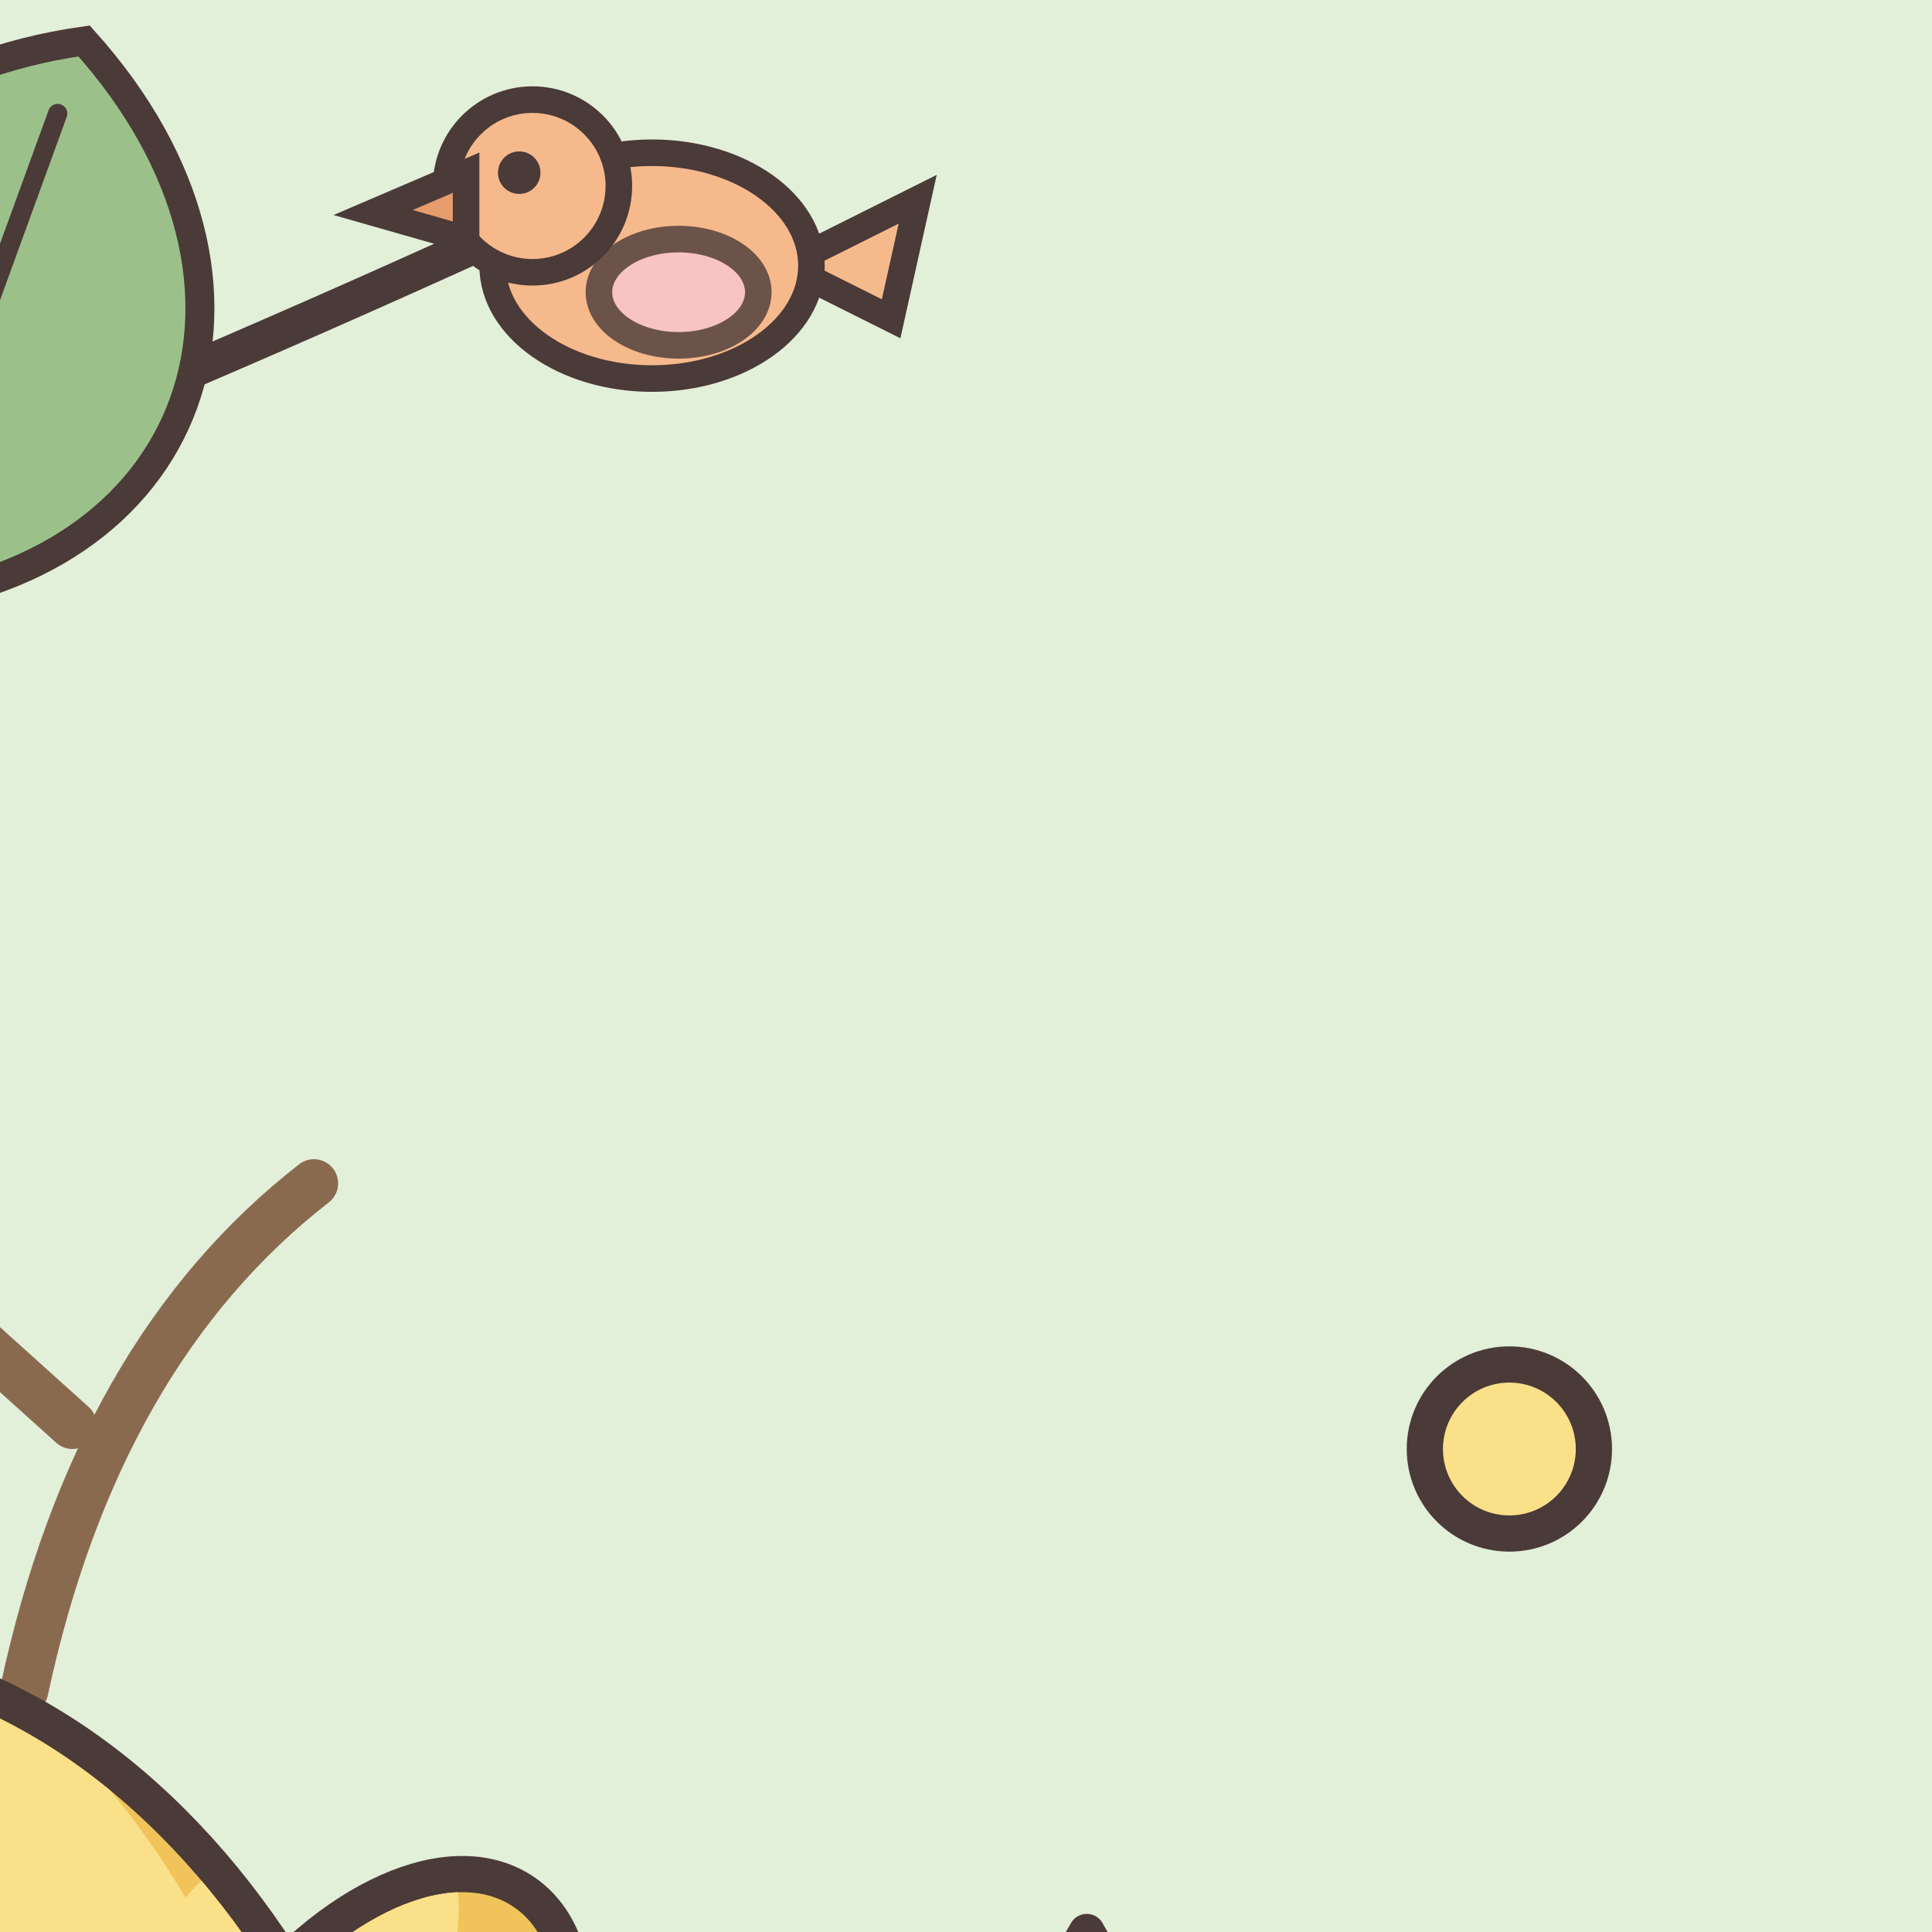
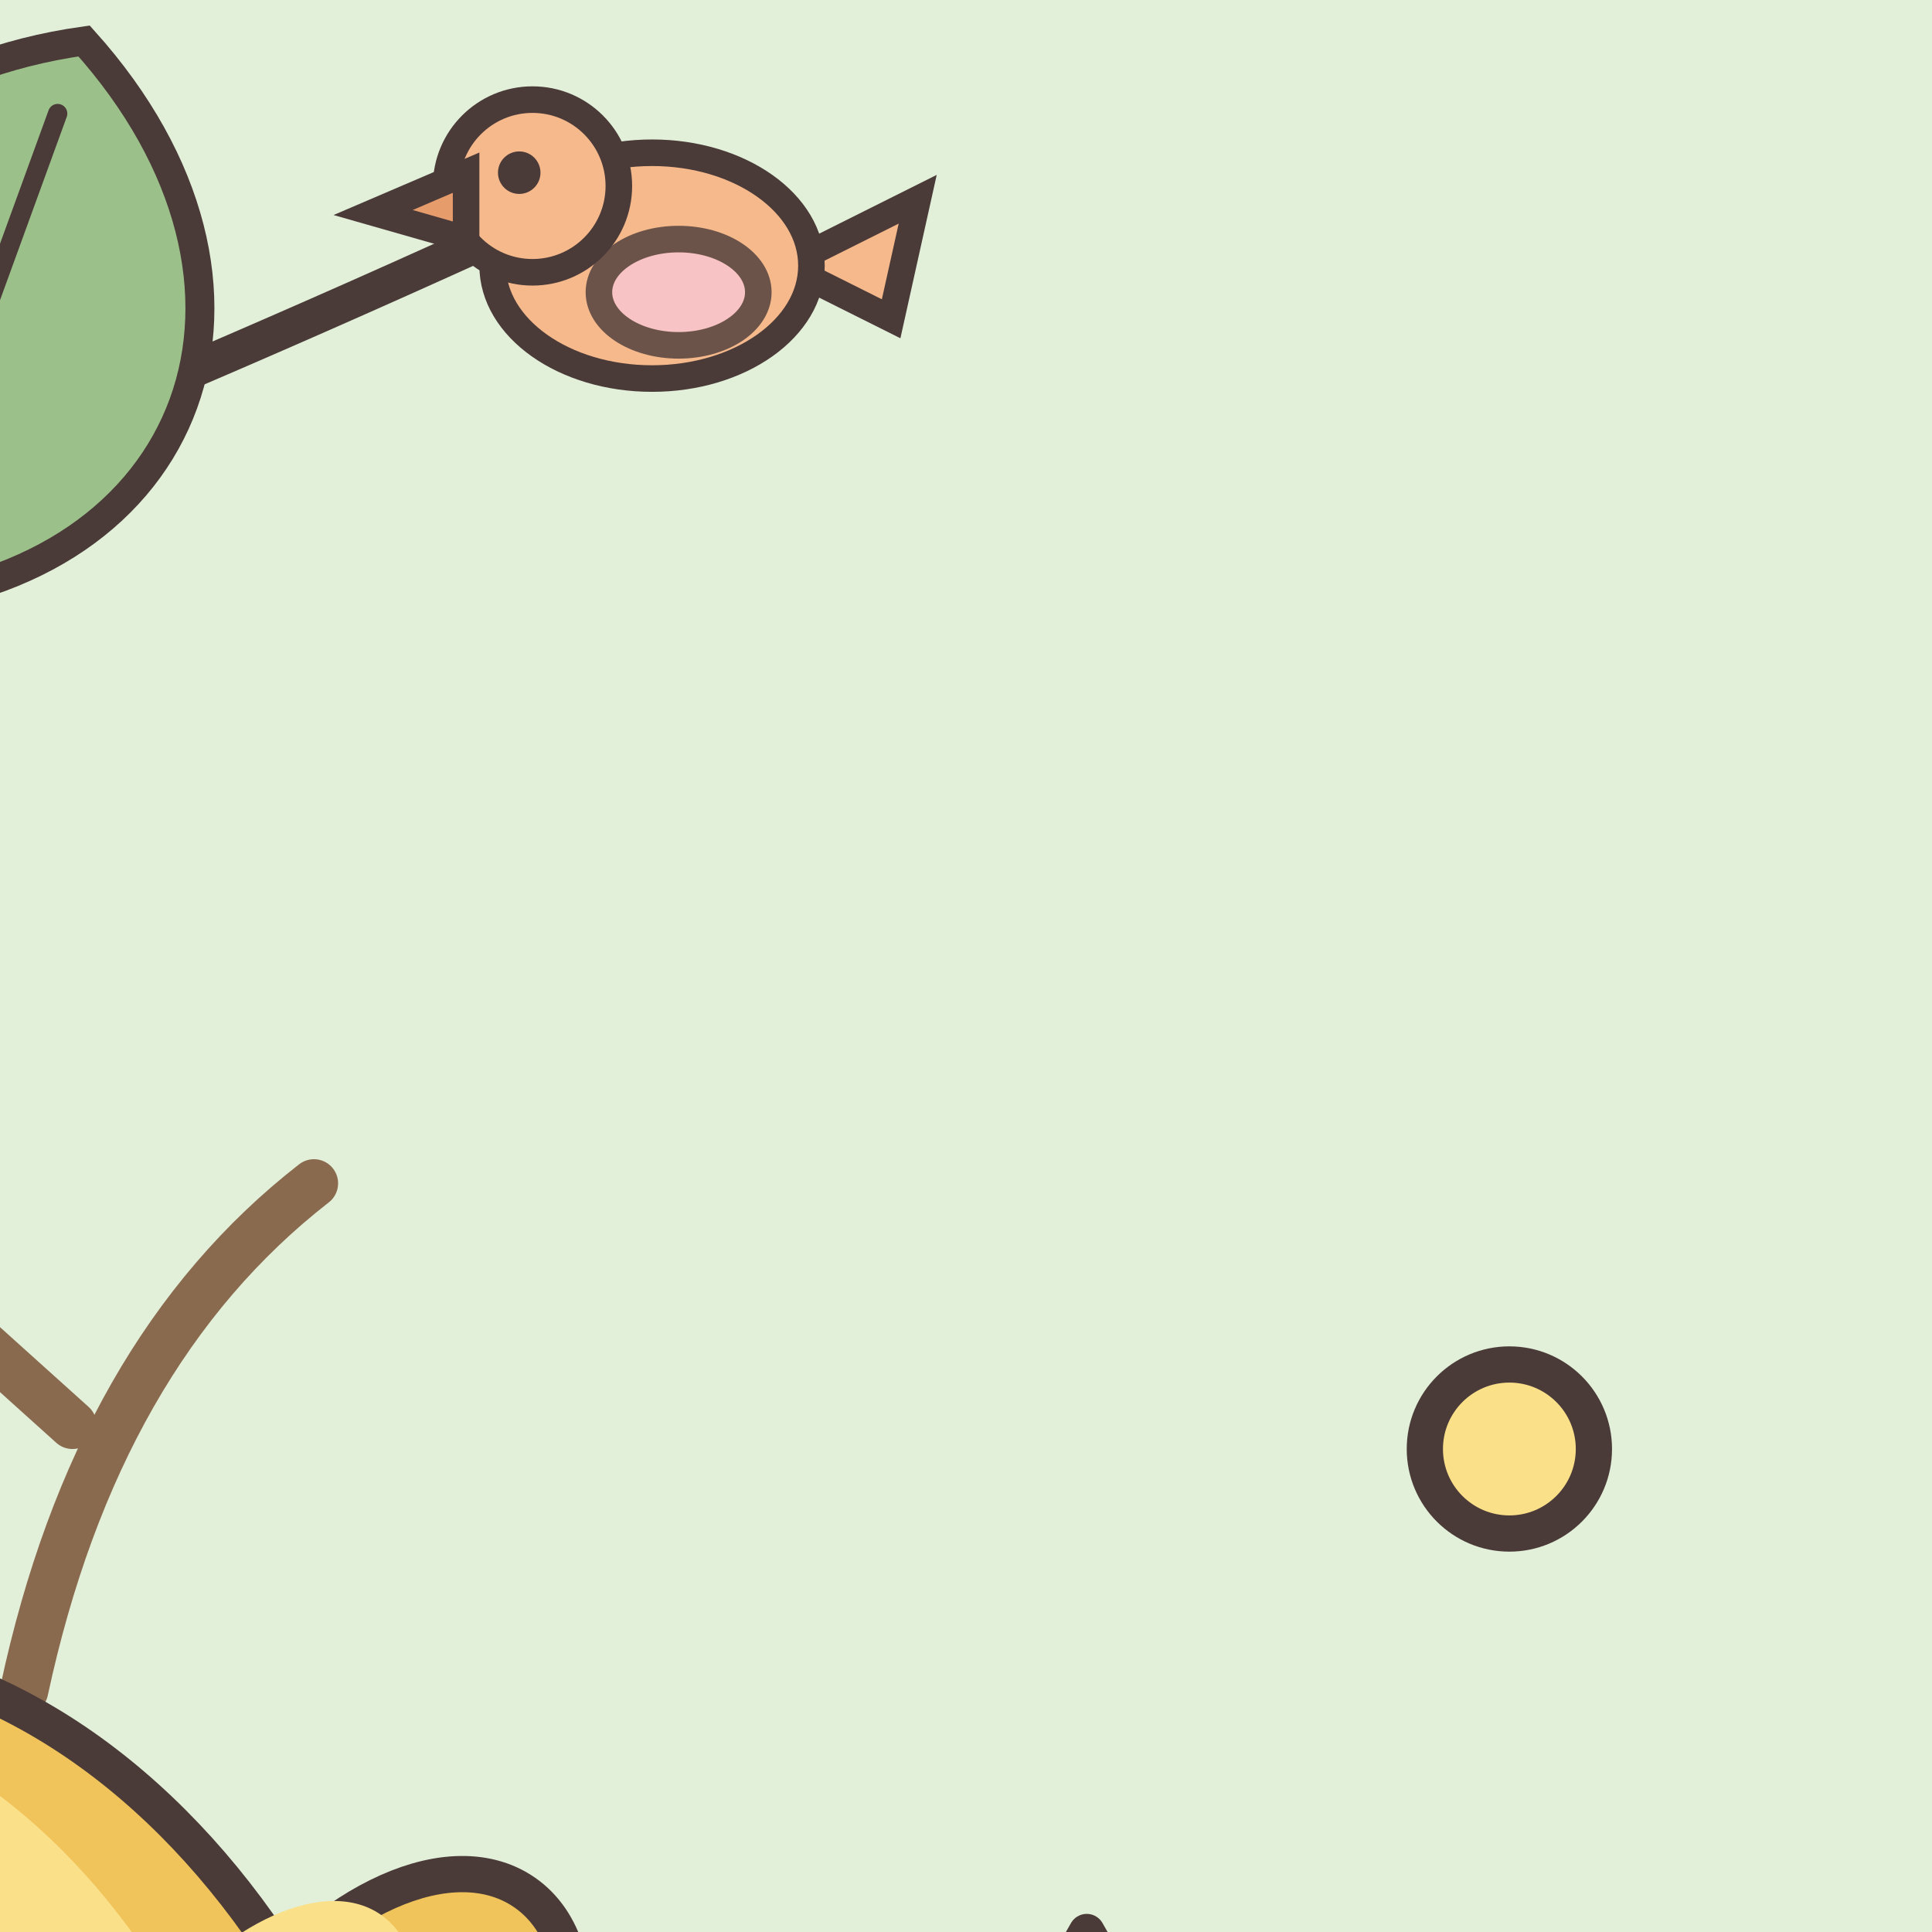
<svg xmlns="http://www.w3.org/2000/svg" width="160" height="160" viewBox="160 0 160 160">
  <rect width="320" height="320" fill="#e2efd9" />
  <path d="M327.0 224.0L333.0 224.0" fill="none" stroke="#f6b98c" stroke-width="3" stroke-linecap="round" stroke-linejoin="round" />
  <path d="M318.5 244.5L322.7 248.7" fill="none" stroke="#f6b98c" stroke-width="3" stroke-linecap="round" stroke-linejoin="round" />
  <path d="M298.0 253.0L298.0 259.0" fill="none" stroke="#f6b98c" stroke-width="3" stroke-linecap="round" stroke-linejoin="round" />
  <path d="M277.5 244.5L273.3 248.7" fill="none" stroke="#f6b98c" stroke-width="3" stroke-linecap="round" stroke-linejoin="round" />
  <path d="M269.0 224.0L263.0 224.0" fill="none" stroke="#f6b98c" stroke-width="3" stroke-linecap="round" stroke-linejoin="round" />
  <path d="M277.5 203.5L273.3 199.3" fill="none" stroke="#f6b98c" stroke-width="3" stroke-linecap="round" stroke-linejoin="round" />
  <path d="M298.0 195.0L298.0 189.0" fill="none" stroke="#f6b98c" stroke-width="3" stroke-linecap="round" stroke-linejoin="round" />
  <path d="M318.5 203.5L322.7 199.3" fill="none" stroke="#f6b98c" stroke-width="3" stroke-linecap="round" stroke-linejoin="round" />
  <circle cx="298" cy="224" r="24" fill="#f6b98c" stroke="#4a3a38" stroke-width="3" />
  <g transform="translate(250 238) scale(1.5)">
    <rect x="-4" y="22" width="8" height="12" fill="#8a6a4f" stroke="#4a3a38" stroke-width="2" />
    <path d="M0 -52L-16 -24H-8L-22 -2H-10L-26 22H26L10 -2H22L8 -24H16Z" fill="#bfe6d4" stroke="#4a3a38" stroke-width="2" stroke-linejoin="round" />
  </g>
  <g transform="translate(30 250) scale(1.2)">
    <rect x="-4" y="22" width="8" height="12" fill="#8a6a4f" stroke="#4a3a38" stroke-width="2" />
    <path d="M0 -52L-16 -24H-8L-22 -2H-10L-26 22H26L10 -2H22L8 -24H16Z" fill="#bfe6d4" stroke="#4a3a38" stroke-width="2" stroke-linejoin="round" />
  </g>
  <path d="M0 226Q80 204 170 218T320 226V320H0Z" fill="#bfe6d4" />
  <path d="M0 262Q90 240 190 258T320 262V320H0Z" fill="#9cc08a" stroke="#4a3a38" stroke-width="3" />
  <path d="M0 302Q80 288 160 304T320 302" fill="none" stroke="#4a3a38" stroke-width="20" />
  <path d="M0 302Q80 288 160 304T320 302" fill="none" stroke="#f8d5b8" stroke-width="14" />
  <path d="M-10 90Q90 70 200 20" fill="none" stroke="#4a3a38" stroke-width="3" stroke-linecap="round" stroke-linejoin="round" />
  <g transform="translate(30 82) rotate(-75) scale(0.8)">
    <path d="M0 0C14-30 46-30 62 0C46 30 14 30 0 0Z" fill="#9cc08a" stroke="#4a3a38" stroke-width="3" />
    <path d="M4 0H54" fill="none" stroke="#4a3a38" stroke-width="2" stroke-linecap="round" stroke-linejoin="round" />
  </g>
  <g transform="translate(90 70) rotate(60) scale(0.8)">
    <path d="M0 0C14-30 46-30 62 0C46 30 14 30 0 0Z" fill="#9cc08a" stroke="#4a3a38" stroke-width="3" />
    <path d="M4 0H54" fill="none" stroke="#4a3a38" stroke-width="2" stroke-linecap="round" stroke-linejoin="round" />
  </g>
  <g transform="translate(150 50) rotate(-70) scale(0.8)">
    <path d="M0 0C14-30 46-30 62 0C46 30 14 30 0 0Z" fill="#9cc08a" stroke="#4a3a38" stroke-width="3" />
    <path d="M4 0H54" fill="none" stroke="#4a3a38" stroke-width="2" stroke-linecap="round" stroke-linejoin="round" />
  </g>
  <g transform="translate(44 56) scale(1.1)">
    <circle r="9" fill="#e8788f" stroke="#4a3a38" stroke-width="2" />
    <path d="M-6 -7a8 8 0 0 1 12 0Z" fill="#4a3a38" />
    <path d="M0 -7V9" fill="none" stroke="#4a3a38" stroke-width="2" stroke-linecap="round" stroke-linejoin="round" />
    <circle cx="-4" cy="1" r="1.8" fill="#4a3a38" />
    <circle cx="4" cy="2" r="1.8" fill="#4a3a38" />
  </g>
  <g transform="translate(214 22) scale(1.1)">
    <g transform="scale(-1 1)">
      <path d="M-10 0L-20 -5L-18 4Z" fill="#f6b98c" stroke="#4a3a38" stroke-width="2" />
      <ellipse rx="12" ry="8.5" fill="#f6b98c" stroke="#4a3a38" stroke-width="2" />
      <circle cx="9" cy="-6" r="6.5" fill="#f6b98c" stroke="#4a3a38" stroke-width="2" />
      <path d="M14 -7L21 -4L14 -2Z" fill="#e79c6c" stroke="#4a3a38" stroke-width="2" />
      <ellipse cx="-2" cy="2" rx="6" ry="4" fill="#f9c6d3" stroke="#4a3a38" stroke-width="2" opacity=".8" />
      <circle cx="10" cy="-7" r="1.6" fill="#4a3a38" />
    </g>
  </g>
  <circle cx="285" cy="120" r="7" fill="#fbe08a" stroke="#4a3a38" stroke-width="3" />
  <circle cx="60" cy="160" r="6" fill="#f4a9bd" stroke="#4a3a38" stroke-width="3" />
  <circle cx="6" cy="198" r="7.2" fill="#fbe08a" opacity=".35" />
  <circle cx="6" cy="198" r="3" fill="#fff4c2" stroke="#4a3a38" stroke-width="2" />
  <g transform="translate(30 296) scale(1.2)">
    <path d="M-7 0V-14H7V0Q0 4 -7 0Z" fill="#fffaf1" stroke="#4a3a38" stroke-width="2" />
    <path d="M-20 -14A20 16 0 0 1 20 -14Z" fill="#e8788f" stroke="#4a3a38" stroke-width="2" />
    <circle cx="-8" cy="-22" r="3" fill="#fff" />
    <circle cx="6" cy="-26" r="2.5" fill="#fff" />
    <circle cx="12" cy="-19" r="2" fill="#fff" />
  </g>
  <g transform="translate(64 304) scale(0.8)">
    <path d="M-7 0V-14H7V0Q0 4 -7 0Z" fill="#fffaf1" stroke="#4a3a38" stroke-width="2" />
    <path d="M-20 -14A20 16 0 0 1 20 -14Z" fill="#e79c6c" stroke="#4a3a38" stroke-width="2" />
    <circle cx="-8" cy="-22" r="3" fill="#fff" />
    <circle cx="6" cy="-26" r="2.5" fill="#fff" />
    <circle cx="12" cy="-19" r="2" fill="#fff" />
  </g>
  <path d="M120 312q-4-14-10-18M120 312q0-18 2-24M120 312q4-14 12-16" fill="none" stroke="#6f9f6b" stroke-width="3" stroke-linecap="round" stroke-linejoin="round" />
  <g transform="translate(-30 0) scale(1)">
    <path d="M152 140Q146 112 128 98M148 118L168 100M192 140Q198 112 216 98M196 118L176 100" fill="none" stroke="#8a6a4f" stroke-width="4" stroke-linecap="round" stroke-linejoin="round" />
    <g stroke="#4a3a38" stroke-width="6" stroke-linejoin="round" fill="#4a3a38">
      <ellipse cx="172" cy="214" rx="54" ry="76" />
      <ellipse cx="136" cy="296" rx="18" ry="10" />
      <ellipse cx="208" cy="296" rx="18" ry="10" />
      <ellipse cx="124" cy="176" rx="12" ry="22" transform="rotate(-35 124 176)" />
      <ellipse cx="220" cy="176" rx="12" ry="22" transform="rotate(35 220 176)" />
      <ellipse cx="126" cy="242" rx="10" ry="18" transform="rotate(20 126 242)" />
      <ellipse cx="220" cy="244" rx="10" ry="18" transform="rotate(-20 220 244)" />
    </g>
-     <clipPath id="moss">
+     <g fill="#f0c45a">
      <ellipse cx="172" cy="214" rx="54" ry="76" />
      <ellipse cx="136" cy="296" rx="18" ry="10" />
      <ellipse cx="208" cy="296" rx="18" ry="10" />
      <ellipse cx="124" cy="176" rx="12" ry="22" transform="rotate(-35 124 176)" />
      <ellipse cx="220" cy="176" rx="12" ry="22" transform="rotate(35 220 176)" />
      <ellipse cx="126" cy="242" rx="10" ry="18" transform="rotate(20 126 242)" />
      <ellipse cx="220" cy="244" rx="10" ry="18" transform="rotate(-20 220 244)" />
-     </clipPath>
-     <g clip-path="url(#moss)">
-       <rect width="320" height="320" fill="#f0c45a" />
-       <g transform="translate(-8 -8)" fill="#fbe08a">
-         <ellipse cx="172" cy="214" rx="54" ry="76" />
-         <ellipse cx="136" cy="296" rx="18" ry="10" />
-         <ellipse cx="208" cy="296" rx="18" ry="10" />
-         <ellipse cx="124" cy="176" rx="12" ry="22" transform="rotate(-35 124 176)" />
-         <ellipse cx="220" cy="176" rx="12" ry="22" transform="rotate(35 220 176)" />
-         <ellipse cx="126" cy="242" rx="10" ry="18" transform="rotate(20 126 242)" />
-         <ellipse cx="220" cy="244" rx="10" ry="18" transform="rotate(-20 220 244)" />
-       </g>
-       <ellipse cx="150" cy="170" rx="14" ry="9" fill="#fff" opacity=".5" transform="rotate(-35 150 170)" />
    </g>
+     <g fill="#fbe08a" transform="translate(12.2 16.4) scale(0.9)">
+       <ellipse cx="172" cy="214" rx="54" ry="76" />
+       <ellipse cx="136" cy="296" rx="18" ry="10" />
+       <ellipse cx="208" cy="296" rx="18" ry="10" />
+       <ellipse cx="124" cy="176" rx="12" ry="22" transform="rotate(-35 124 176)" />
+       <ellipse cx="220" cy="176" rx="12" ry="22" transform="rotate(35 220 176)" />
+       <ellipse cx="126" cy="242" rx="10" ry="18" transform="rotate(20 126 242)" />
+       <ellipse cx="220" cy="244" rx="10" ry="18" transform="rotate(-20 220 244)" />
+     </g>
+     <ellipse cx="150" cy="170" rx="14" ry="9" fill="#fff" opacity=".5" transform="rotate(-35 150 170)" />
    <path d="M149 195Q155 186 161 195" fill="none" stroke="#4a3a38" stroke-width="2.5" stroke-linecap="round" stroke-linejoin="round" />
    <path d="M183 195Q189 186 195 195" fill="none" stroke="#4a3a38" stroke-width="2.5" stroke-linecap="round" stroke-linejoin="round" />
    <ellipse cx="145" cy="204" rx="7" ry="4.5" fill="#e8788f" opacity=".55" />
    <ellipse cx="199" cy="204" rx="7" ry="4.5" fill="#e8788f" opacity=".55" />
    <path d="M162 200Q172 202 182 200Q172 218 162 200Z" fill="#e8788f" stroke="#4a3a38" stroke-width="2.5" stroke-linejoin="round" />
    <circle cx="112" cy="262" r="26" fill="#fbe08a" opacity=".35" />
    <g transform="translate(112 262) scale(1)">
      <path d="M-8 -12Q0 -26 8 -12" fill="none" stroke="#4a3a38" stroke-width="2" stroke-linecap="round" stroke-linejoin="round" />
      <rect x="-9" y="-13" width="18" height="5" rx="2" fill="#8a6a4f" stroke="#4a3a38" stroke-width="2" />
      <rect x="-9" y="-8" width="18" height="20" rx="4" fill="#fff4c2" stroke="#4a3a38" stroke-width="2" />
      <rect x="-9" y="10" width="18" height="5" rx="2" fill="#8a6a4f" stroke="#4a3a38" stroke-width="2" />
      <circle cy="2" r="3.5" fill="#fbe08a" />
    </g>
    <circle cx="236" cy="206" r="7.2" fill="#fbe08a" opacity=".35" />
    <circle cx="236" cy="206" r="3" fill="#fff4c2" stroke="#4a3a38" stroke-width="2" />
  </g>
  <circle cx="276" cy="298" r="5" fill="#f4a9bd" stroke="#4a3a38" stroke-width="3" />
  <circle cx="292" cy="306" r="4" fill="#fbe08a" stroke="#4a3a38" stroke-width="3" />
  <ellipse cx="258" cy="306" rx="12" ry="6" fill="#d8ccf2" stroke="#4a3a38" stroke-width="2" />
  <ellipse cx="300" cy="238" rx="8" ry="5" fill="#d8ccf2" stroke="#4a3a38" stroke-width="2" />
</svg>
